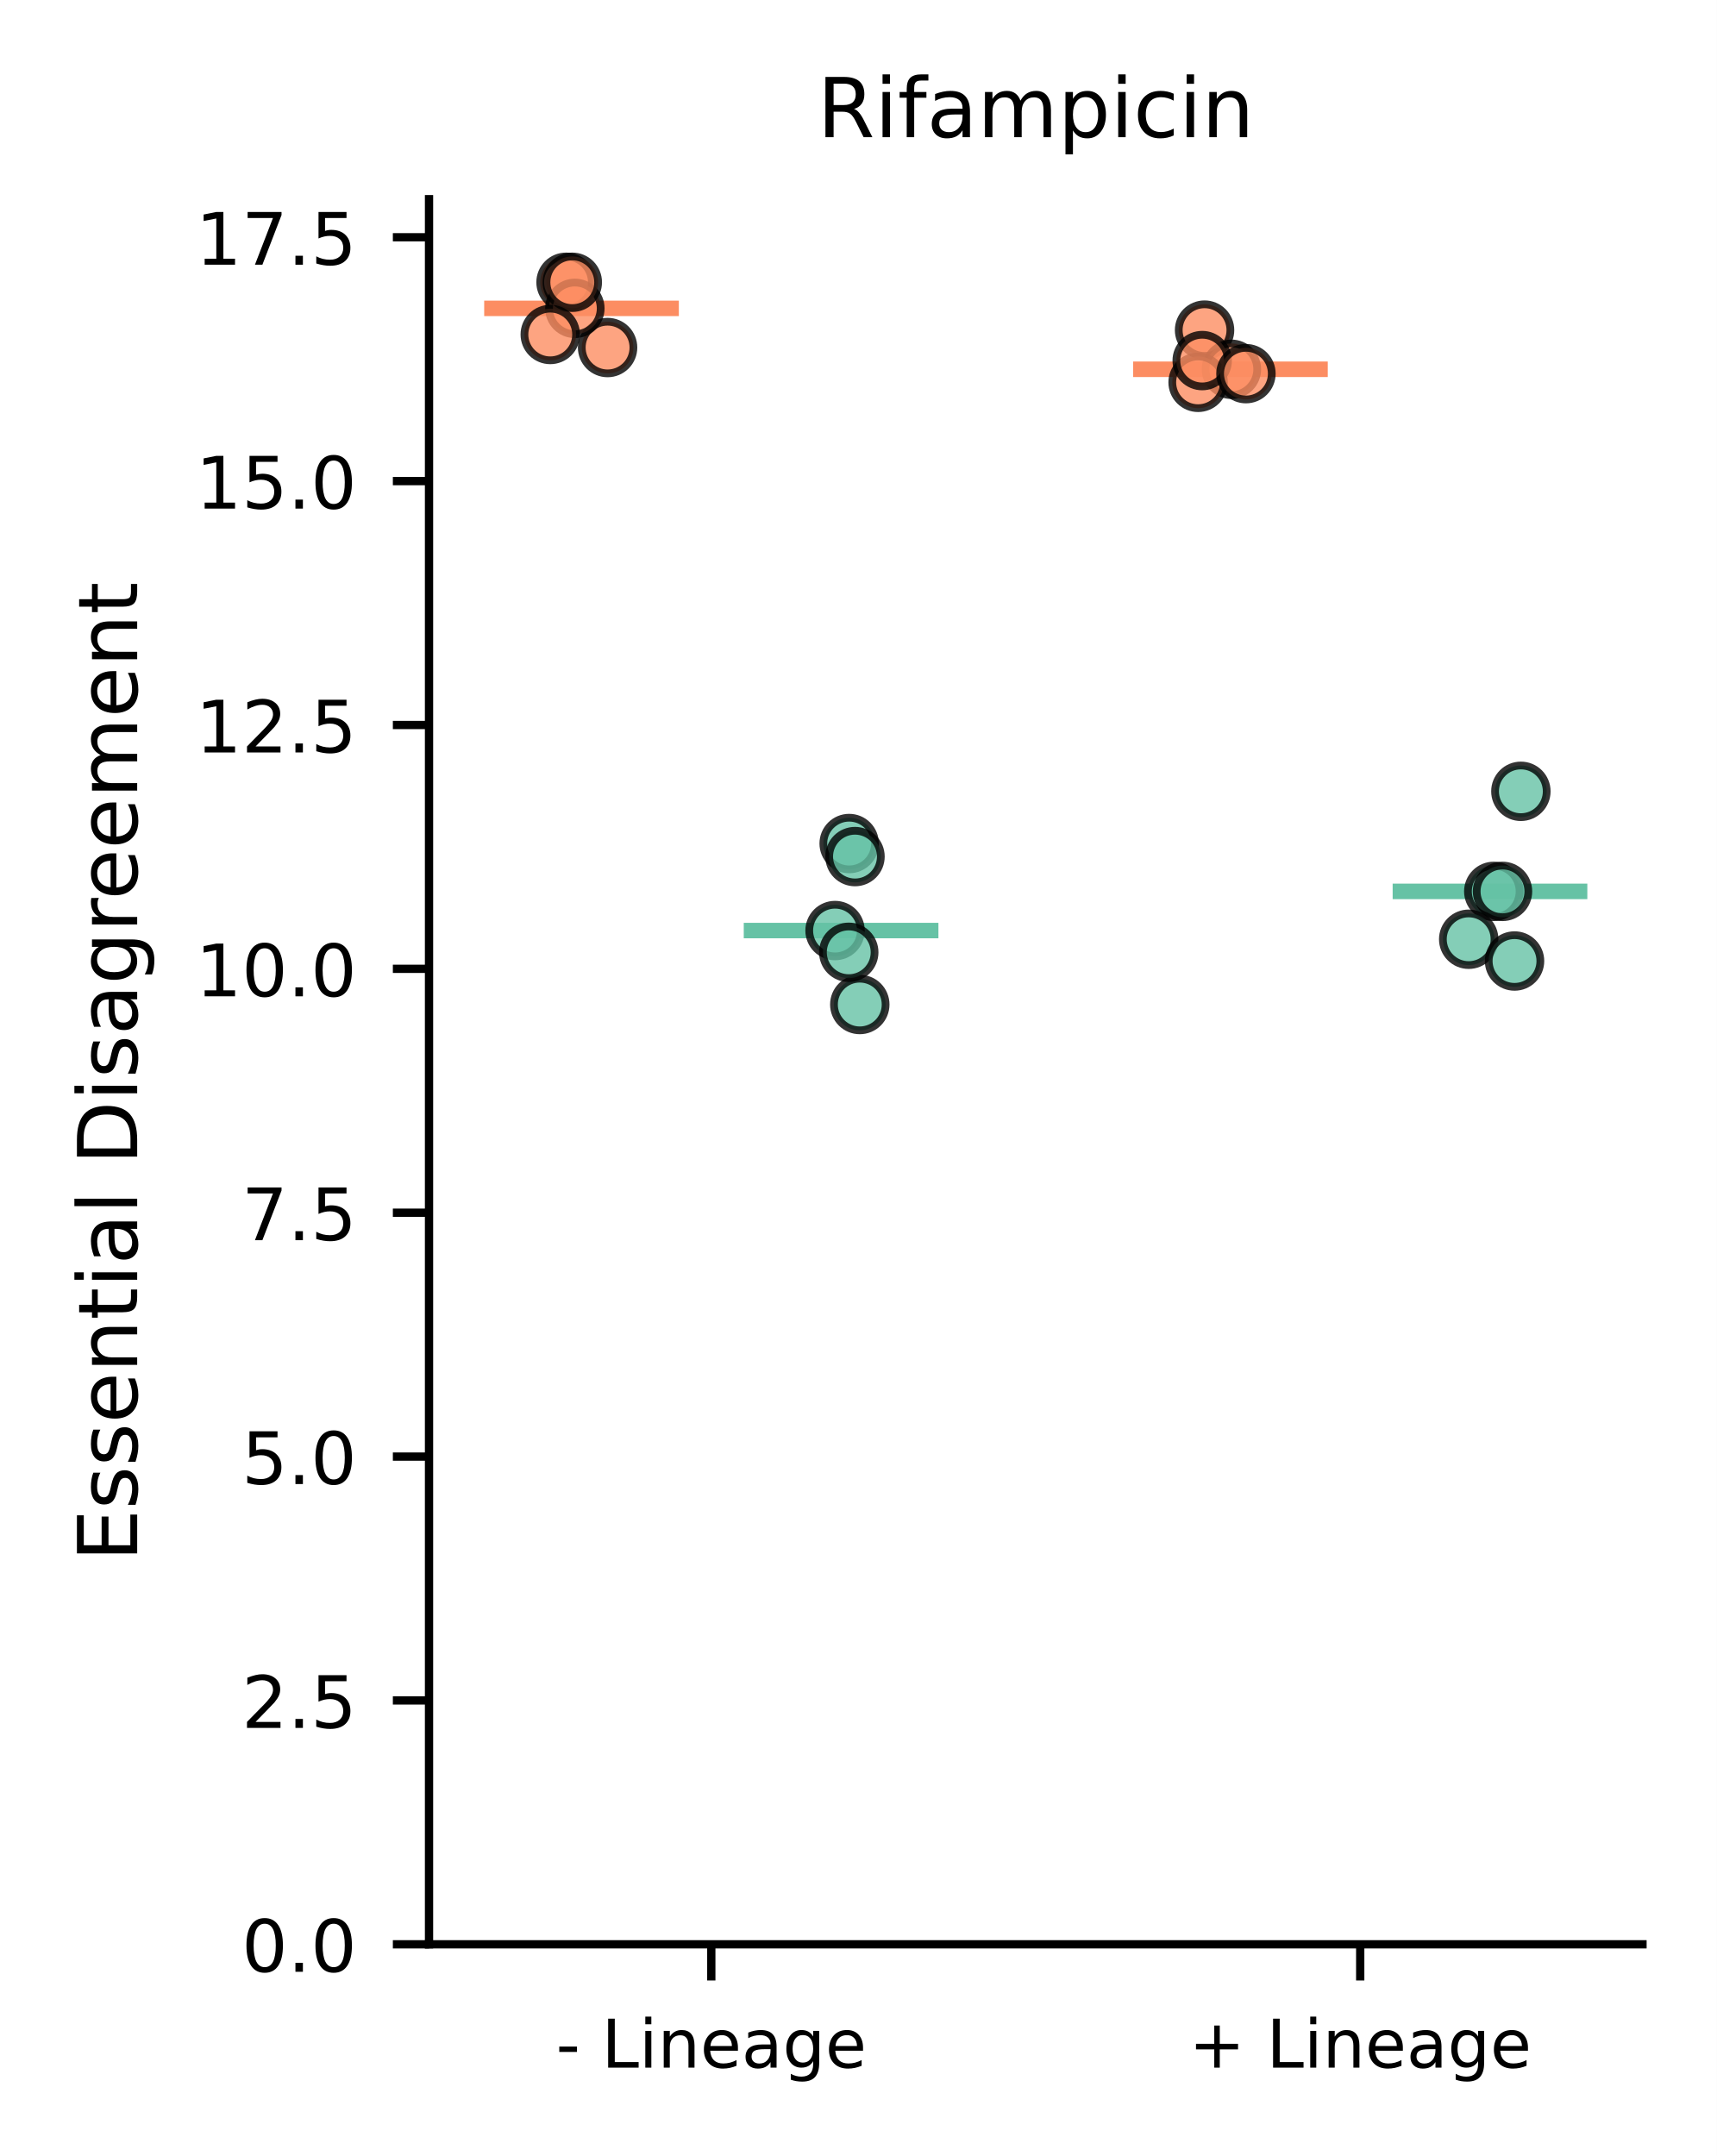
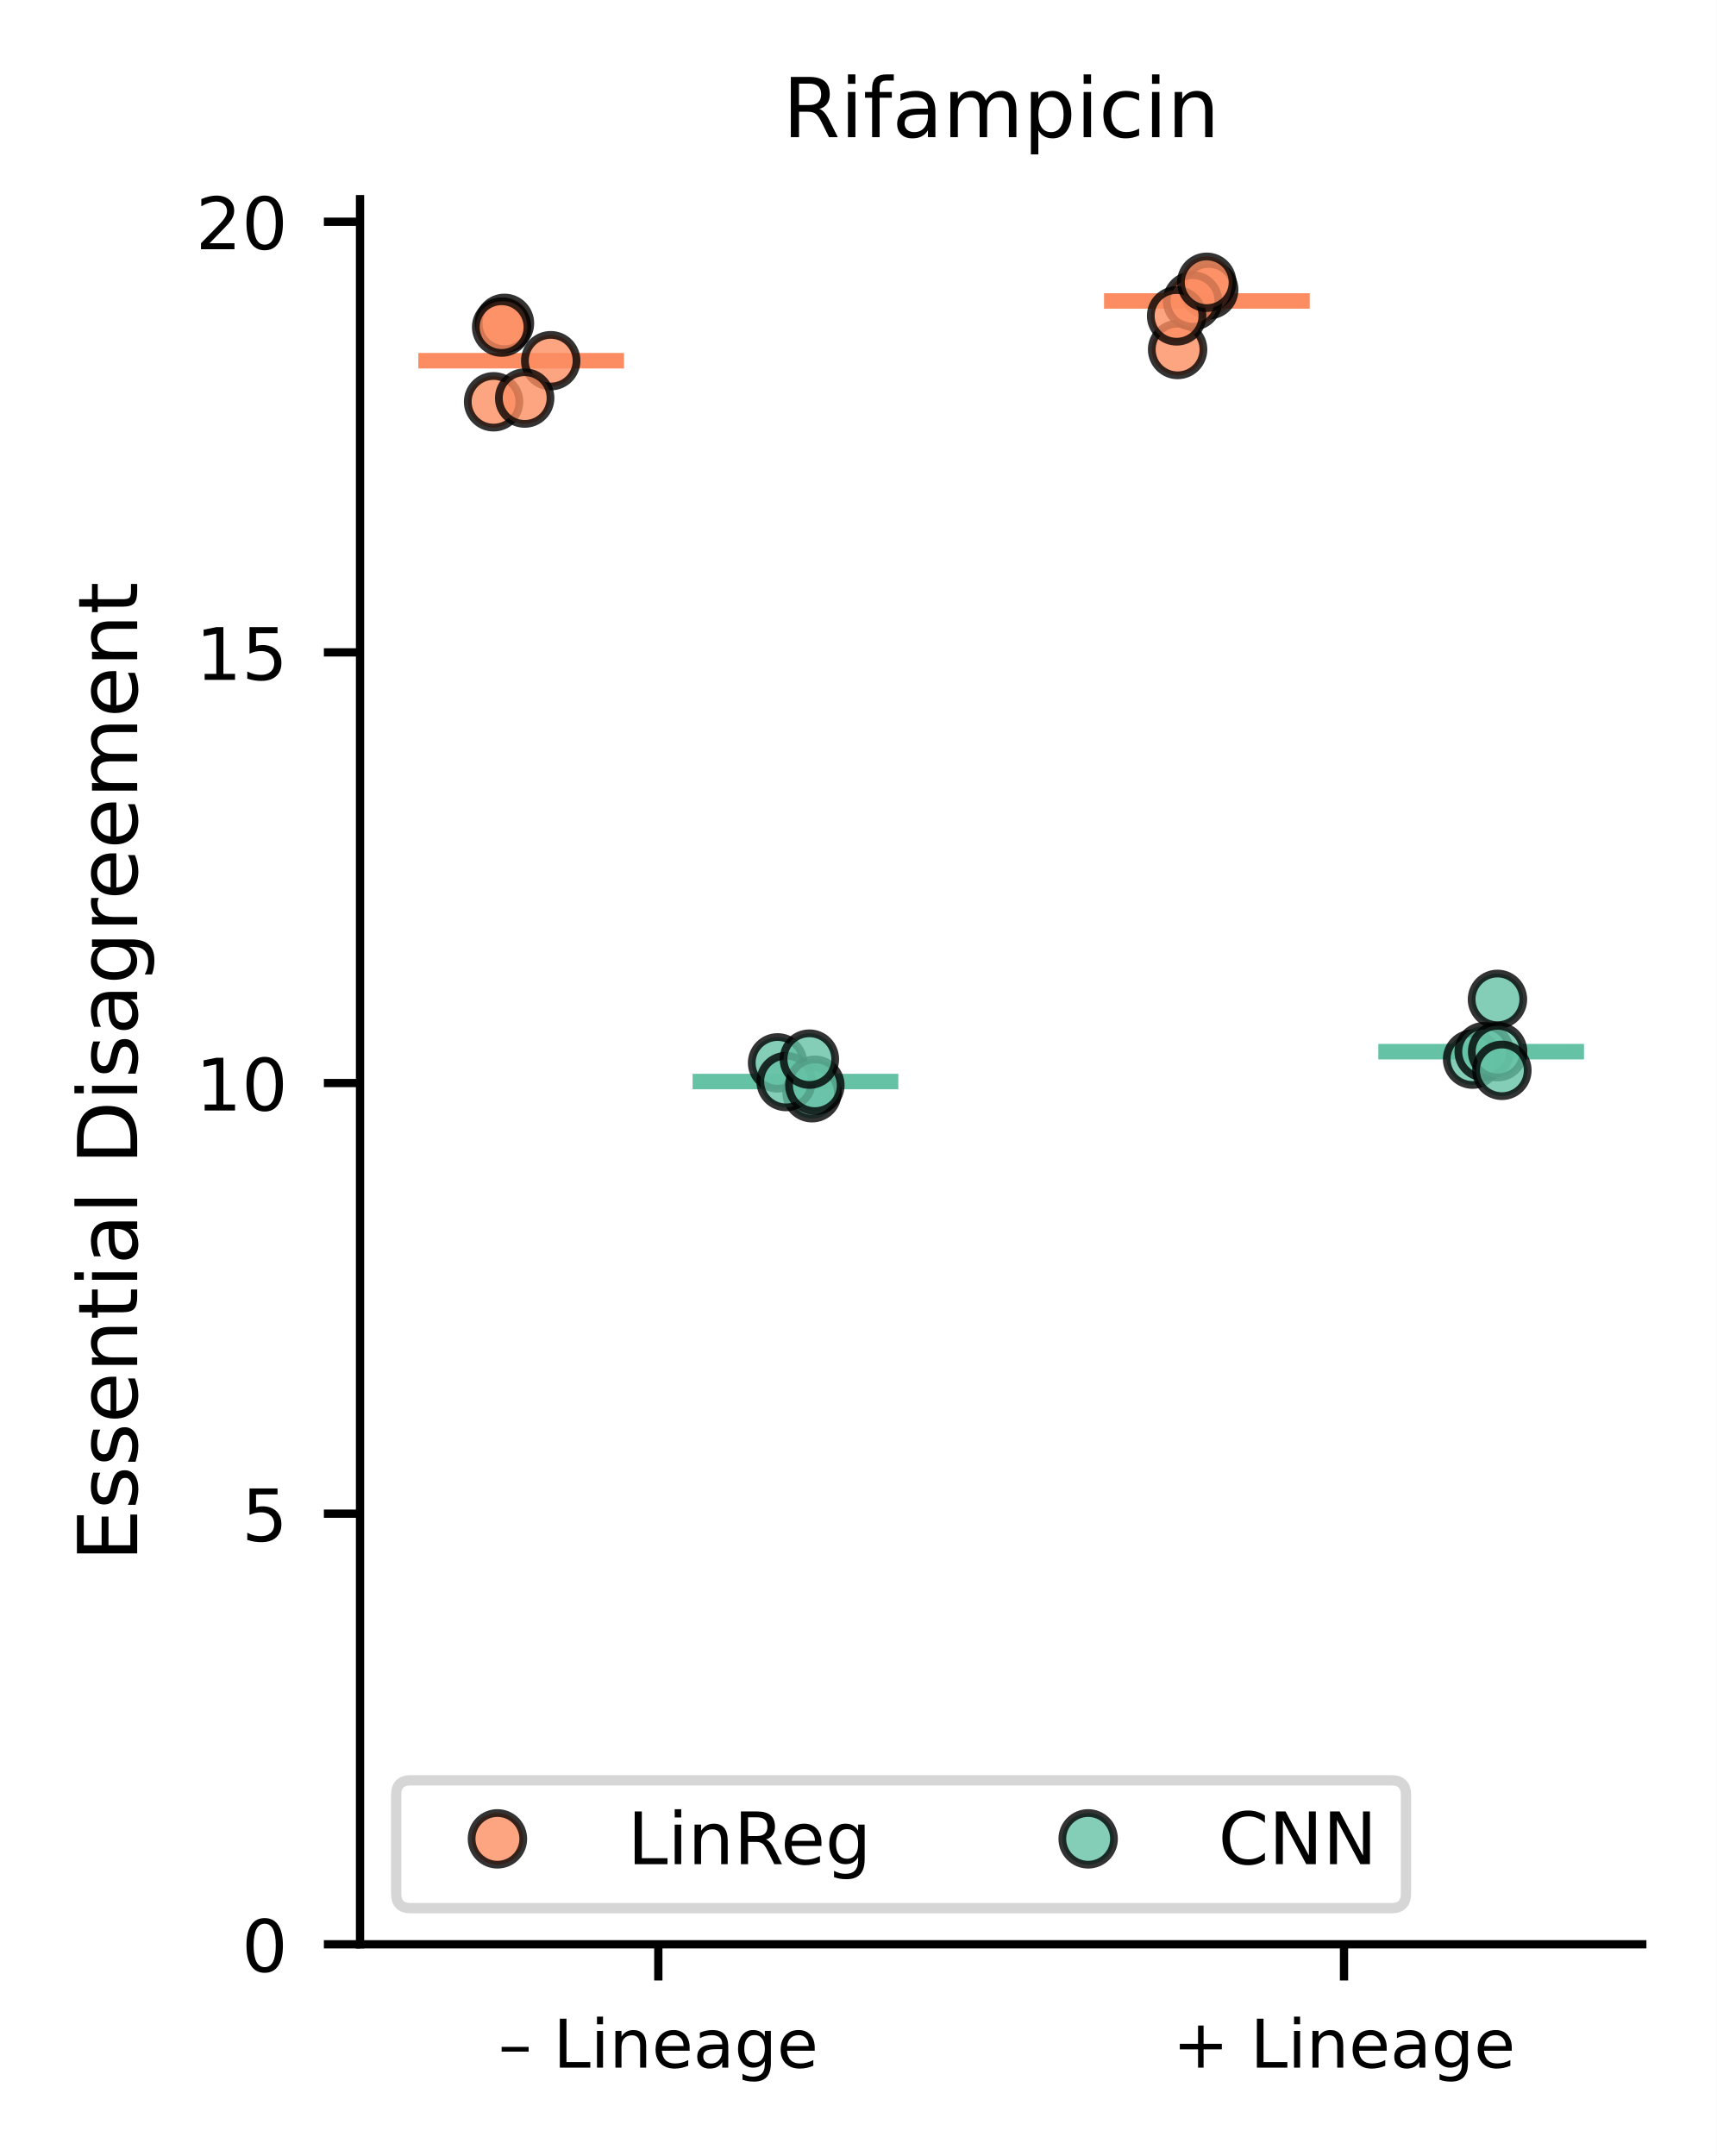
- <svg xmlns="http://www.w3.org/2000/svg" xmlns:xlink="http://www.w3.org/1999/xlink" width="166.188pt" height="208.69pt" viewBox="0 0 166.188 208.69" version="1.1">
+ <svg xmlns="http://www.w3.org/2000/svg" xmlns:xlink="http://www.w3.org/1999/xlink" width="166.17pt" height="208.69pt" viewBox="0 0 166.17 208.69" version="1.1">
  <defs>
    <style type="text/css">*{stroke-linejoin: round; stroke-linecap: butt}</style>
  </defs>
  <g id="figure_1">
    <g id="patch_1">
-       <path d="M 0 208.69  L 166.188 208.69  L 166.188 0  L 0 0  z " style="fill: #ffffff" />
+       <path d="M 0 208.69  L 166.17 208.69  L 166.17 0  L 0 0  z " style="fill: #ffffff" />
    </g>
    <g id="axes_1">
      <g id="patch_2">
-         <path d="M 41.528 188.199  L 158.988 188.199  L 158.988 19.279  L 41.528 19.279  z " style="fill: #ffffff" />
+         <path d="M 34.85 188.199  L 158.97 188.199  L 158.97 19.279  L 34.85 19.279  z " style="fill: #ffffff" />
      </g>
      <g id="LineCollection_1">
-         <path d="M 46.868 29.849  L 65.711 29.849  " clip-path="url(#pc958690053)" style="fill: none; stroke: #fc8d62; stroke-width: 1.5" />
+         <path d="M 40.492 34.914  L 60.404 34.914  " clip-path="url(#p5d66bdc834)" style="fill: none; stroke: #fc8d62; stroke-width: 1.5" />
      </g>
      <g id="LineCollection_2">
-         <path d="M 71.993 90.073  L 90.837 90.073  " clip-path="url(#pc958690053)" style="fill: none; stroke: #66c2a5; stroke-width: 1.5" />
+         <path d="M 67.042 104.688  L 86.954 104.688  " clip-path="url(#p5d66bdc834)" style="fill: none; stroke: #66c2a5; stroke-width: 1.5" />
      </g>
      <g id="LineCollection_3">
-         <path d="M 109.68 35.745  L 128.524 35.745  " clip-path="url(#pc958690053)" style="fill: none; stroke: #fc8d62; stroke-width: 1.5" />
+         <path d="M 106.866 29.13  L 126.778 29.13  " clip-path="url(#p5d66bdc834)" style="fill: none; stroke: #fc8d62; stroke-width: 1.5" />
      </g>
      <g id="LineCollection_4">
-         <path d="M 134.805 86.282  L 153.649 86.282  " clip-path="url(#pc958690053)" style="fill: none; stroke: #66c2a5; stroke-width: 1.5" />
+         <path d="M 133.416 101.796  L 153.328 101.796  " clip-path="url(#p5d66bdc834)" style="fill: none; stroke: #66c2a5; stroke-width: 1.5" />
      </g>
      <g id="PathCollection_1">
        <defs>
-           <path id="C0_0_63cd309350" d="M 0 2.5  C 0.663 2.5 1.299 2.237 1.768 1.768  C 2.237 1.299 2.5 0.663 2.5 -0  C 2.5 -0.663 2.237 -1.299 1.768 -1.768  C 1.299 -2.237 0.663 -2.5 0 -2.5  C -0.663 -2.5 -1.299 -2.237 -1.768 -1.768  C -2.237 -1.299 -2.5 -0.663 -2.5 0  C -2.5 0.663 -2.237 1.299 -1.768 1.768  C -1.299 2.237 -0.663 2.5 0 2.5  z " />
+           <path id="C0_0_4eaeecc8ea" d="M 0 2.5  C 0.663 2.5 1.299 2.237 1.768 1.768  C 2.237 1.299 2.5 0.663 2.5 -0  C 2.5 -0.663 2.237 -1.299 1.768 -1.768  C 1.299 -2.237 0.663 -2.5 0 -2.5  C -0.663 -2.5 -1.299 -2.237 -1.768 -1.768  C -2.237 -1.299 -2.5 -0.663 -2.5 0  C -2.5 0.663 -2.237 1.299 -1.768 1.768  C -1.299 2.237 -0.663 2.5 0 2.5  z " />
        </defs>
-         <g clip-path="url(#pc958690053)">
-           <use xlink:href="#C0_0_63cd309350" x="54.791" y="27.323" style="fill: #fc8d62; fill-opacity: 0.8; stroke: #000000; stroke-opacity: 0.8; stroke-width: 0.75" />
-         </g>
-         <g clip-path="url(#pc958690053)">
-           <use xlink:href="#C0_0_63cd309350" x="58.813" y="33.64" style="fill: #fc8d62; fill-opacity: 0.8; stroke: #000000; stroke-opacity: 0.8; stroke-width: 0.75" />
-         </g>
-         <g clip-path="url(#pc958690053)">
-           <use xlink:href="#C0_0_63cd309350" x="55.645" y="29.849" style="fill: #fc8d62; fill-opacity: 0.8; stroke: #000000; stroke-opacity: 0.8; stroke-width: 0.75" />
-         </g>
-         <g clip-path="url(#pc958690053)">
-           <use xlink:href="#C0_0_63cd309350" x="55.398" y="27.323" style="fill: #fc8d62; fill-opacity: 0.8; stroke: #000000; stroke-opacity: 0.8; stroke-width: 0.75" />
-         </g>
-         <g clip-path="url(#pc958690053)">
-           <use xlink:href="#C0_0_63cd309350" x="53.264" y="32.376" style="fill: #fc8d62; fill-opacity: 0.8; stroke: #000000; stroke-opacity: 0.8; stroke-width: 0.75" />
+         <g clip-path="url(#p5d66bdc834)">
+           <use xlink:href="#C0_0_4eaeecc8ea" x="53.308" y="34.914" style="fill: #fc8d62; fill-opacity: 0.8; stroke: #000000; stroke-opacity: 0.8; stroke-width: 0.75" />
+         </g>
+         <g clip-path="url(#p5d66bdc834)">
+           <use xlink:href="#C0_0_4eaeecc8ea" x="47.779" y="38.891" style="fill: #fc8d62; fill-opacity: 0.8; stroke: #000000; stroke-opacity: 0.8; stroke-width: 0.75" />
+         </g>
+         <g clip-path="url(#p5d66bdc834)">
+           <use xlink:href="#C0_0_4eaeecc8ea" x="50.789" y="38.53" style="fill: #fc8d62; fill-opacity: 0.8; stroke: #000000; stroke-opacity: 0.8; stroke-width: 0.75" />
+         </g>
+         <g clip-path="url(#p5d66bdc834)">
+           <use xlink:href="#C0_0_4eaeecc8ea" x="48.832" y="31.299" style="fill: #fc8d62; fill-opacity: 0.8; stroke: #000000; stroke-opacity: 0.8; stroke-width: 0.75" />
+         </g>
+         <g clip-path="url(#p5d66bdc834)">
+           <use xlink:href="#C0_0_4eaeecc8ea" x="48.556" y="31.661" style="fill: #fc8d62; fill-opacity: 0.8; stroke: #000000; stroke-opacity: 0.8; stroke-width: 0.75" />
        </g>
      </g>
      <g id="PathCollection_2">
        <defs>
-           <path id="C1_0_79410e6c74" d="M 0 2.5  C 0.663 2.5 1.299 2.237 1.768 1.768  C 2.237 1.299 2.5 0.663 2.5 -0  C 2.5 -0.663 2.237 -1.299 1.768 -1.768  C 1.299 -2.237 0.663 -2.5 0 -2.5  C -0.663 -2.5 -1.299 -2.237 -1.768 -1.768  C -2.237 -1.299 -2.5 -0.663 -2.5 0  C -2.5 0.663 -2.237 1.299 -1.768 1.768  C -1.299 2.237 -0.663 2.5 0 2.5  z " />
+           <path id="C1_0_bf9584e81e" d="M 0 2.5  C 0.663 2.5 1.299 2.237 1.768 1.768  C 2.237 1.299 2.5 0.663 2.5 -0  C 2.5 -0.663 2.237 -1.299 1.768 -1.768  C 1.299 -2.237 0.663 -2.5 0 -2.5  C -0.663 -2.5 -1.299 -2.237 -1.768 -1.768  C -2.237 -1.299 -2.5 -0.663 -2.5 0  C -2.5 0.663 -2.237 1.299 -1.768 1.768  C -1.299 2.237 -0.663 2.5 0 2.5  z " />
        </defs>
-         <g clip-path="url(#pc958690053)">
-           <use xlink:href="#C1_0_79410e6c74" x="83.225" y="97.232" style="fill: #66c2a5; fill-opacity: 0.8; stroke: #000000; stroke-opacity: 0.8; stroke-width: 0.75" />
-         </g>
-         <g clip-path="url(#pc958690053)">
-           <use xlink:href="#C1_0_79410e6c74" x="80.831" y="90.073" style="fill: #66c2a5; fill-opacity: 0.8; stroke: #000000; stroke-opacity: 0.8; stroke-width: 0.75" />
-         </g>
-         <g clip-path="url(#pc958690053)">
-           <use xlink:href="#C1_0_79410e6c74" x="82.197" y="81.65" style="fill: #66c2a5; fill-opacity: 0.8; stroke: #000000; stroke-opacity: 0.8; stroke-width: 0.75" />
-         </g>
-         <g clip-path="url(#pc958690053)">
-           <use xlink:href="#C1_0_79410e6c74" x="82.157" y="92.178" style="fill: #66c2a5; fill-opacity: 0.8; stroke: #000000; stroke-opacity: 0.8; stroke-width: 0.75" />
-         </g>
-         <g clip-path="url(#pc958690053)">
-           <use xlink:href="#C1_0_79410e6c74" x="82.762" y="82.913" style="fill: #66c2a5; fill-opacity: 0.8; stroke: #000000; stroke-opacity: 0.8; stroke-width: 0.75" />
+         <g clip-path="url(#p5d66bdc834)">
+           <use xlink:href="#C1_0_bf9584e81e" x="75.267" y="102.88" style="fill: #66c2a5; fill-opacity: 0.8; stroke: #000000; stroke-opacity: 0.8; stroke-width: 0.75" />
+         </g>
+         <g clip-path="url(#p5d66bdc834)">
+           <use xlink:href="#C1_0_bf9584e81e" x="78.602" y="105.772" style="fill: #66c2a5; fill-opacity: 0.8; stroke: #000000; stroke-opacity: 0.8; stroke-width: 0.75" />
+         </g>
+         <g clip-path="url(#p5d66bdc834)">
+           <use xlink:href="#C1_0_bf9584e81e" x="76.093" y="104.688" style="fill: #66c2a5; fill-opacity: 0.8; stroke: #000000; stroke-opacity: 0.8; stroke-width: 0.75" />
+         </g>
+         <g clip-path="url(#p5d66bdc834)">
+           <use xlink:href="#C1_0_bf9584e81e" x="78.879" y="105.049" style="fill: #66c2a5; fill-opacity: 0.8; stroke: #000000; stroke-opacity: 0.8; stroke-width: 0.75" />
+         </g>
+         <g clip-path="url(#p5d66bdc834)">
+           <use xlink:href="#C1_0_bf9584e81e" x="78.346" y="102.519" style="fill: #66c2a5; fill-opacity: 0.8; stroke: #000000; stroke-opacity: 0.8; stroke-width: 0.75" />
        </g>
      </g>
      <g id="PathCollection_3">
        <defs>
-           <path id="C2_0_96333623e9" d="M 0 2.5  C 0.663 2.5 1.299 2.237 1.768 1.768  C 2.237 1.299 2.5 0.663 2.5 -0  C 2.5 -0.663 2.237 -1.299 1.768 -1.768  C 1.299 -2.237 0.663 -2.5 0 -2.5  C -0.663 -2.5 -1.299 -2.237 -1.768 -1.768  C -2.237 -1.299 -2.5 -0.663 -2.5 0  C -2.5 0.663 -2.237 1.299 -1.768 1.768  C -1.299 2.237 -0.663 2.5 0 2.5  z " />
+           <path id="C2_0_08e3267c42" d="M 0 2.5  C 0.663 2.5 1.299 2.237 1.768 1.768  C 2.237 1.299 2.5 0.663 2.5 -0  C 2.5 -0.663 2.237 -1.299 1.768 -1.768  C 1.299 -2.237 0.663 -2.5 0 -2.5  C -0.663 -2.5 -1.299 -2.237 -1.768 -1.768  C -2.237 -1.299 -2.5 -0.663 -2.5 0  C -2.5 0.663 -2.237 1.299 -1.768 1.768  C -1.299 2.237 -0.663 2.5 0 2.5  z " />
        </defs>
-         <g clip-path="url(#pc958690053)">
-           <use xlink:href="#C2_0_96333623e9" x="116.598" y="31.955" style="fill: #fc8d62; fill-opacity: 0.8; stroke: #000000; stroke-opacity: 0.8; stroke-width: 0.75" />
-         </g>
-         <g clip-path="url(#pc958690053)">
-           <use xlink:href="#C2_0_96333623e9" x="119.196" y="35.745" style="fill: #fc8d62; fill-opacity: 0.8; stroke: #000000; stroke-opacity: 0.8; stroke-width: 0.75" />
-         </g>
-         <g clip-path="url(#pc958690053)">
-           <use xlink:href="#C2_0_96333623e9" x="115.973" y="37.009" style="fill: #fc8d62; fill-opacity: 0.8; stroke: #000000; stroke-opacity: 0.8; stroke-width: 0.75" />
-         </g>
-         <g clip-path="url(#pc958690053)">
-           <use xlink:href="#C2_0_96333623e9" x="116.369" y="34.903" style="fill: #fc8d62; fill-opacity: 0.8; stroke: #000000; stroke-opacity: 0.8; stroke-width: 0.75" />
-         </g>
-         <g clip-path="url(#pc958690053)">
-           <use xlink:href="#C2_0_96333623e9" x="120.604" y="36.167" style="fill: #fc8d62; fill-opacity: 0.8; stroke: #000000; stroke-opacity: 0.8; stroke-width: 0.75" />
+         <g clip-path="url(#p5d66bdc834)">
+           <use xlink:href="#C2_0_08e3267c42" x="113.989" y="33.83" style="fill: #fc8d62; fill-opacity: 0.8; stroke: #000000; stroke-opacity: 0.8; stroke-width: 0.75" />
+         </g>
+         <g clip-path="url(#p5d66bdc834)">
+           <use xlink:href="#C2_0_08e3267c42" x="116.998" y="28.046" style="fill: #fc8d62; fill-opacity: 0.8; stroke: #000000; stroke-opacity: 0.8; stroke-width: 0.75" />
+         </g>
+         <g clip-path="url(#p5d66bdc834)">
+           <use xlink:href="#C2_0_08e3267c42" x="115.435" y="29.13" style="fill: #fc8d62; fill-opacity: 0.8; stroke: #000000; stroke-opacity: 0.8; stroke-width: 0.75" />
+         </g>
+         <g clip-path="url(#p5d66bdc834)">
+           <use xlink:href="#C2_0_08e3267c42" x="113.892" y="30.576" style="fill: #fc8d62; fill-opacity: 0.8; stroke: #000000; stroke-opacity: 0.8; stroke-width: 0.75" />
+         </g>
+         <g clip-path="url(#p5d66bdc834)">
+           <use xlink:href="#C2_0_08e3267c42" x="116.809" y="27.323" style="fill: #fc8d62; fill-opacity: 0.8; stroke: #000000; stroke-opacity: 0.8; stroke-width: 0.75" />
        </g>
      </g>
      <g id="PathCollection_4">
        <defs>
-           <path id="C3_0_4be9966fed" d="M 0 2.5  C 0.663 2.5 1.299 2.237 1.768 1.768  C 2.237 1.299 2.5 0.663 2.5 -0  C 2.5 -0.663 2.237 -1.299 1.768 -1.768  C 1.299 -2.237 0.663 -2.5 0 -2.5  C -0.663 -2.5 -1.299 -2.237 -1.768 -1.768  C -2.237 -1.299 -2.5 -0.663 -2.5 0  C -2.5 0.663 -2.237 1.299 -1.768 1.768  C -1.299 2.237 -0.663 2.5 0 2.5  z " />
+           <path id="C3_0_edb6a3c0a2" d="M 0 2.5  C 0.663 2.5 1.299 2.237 1.768 1.768  C 2.237 1.299 2.5 0.663 2.5 -0  C 2.5 -0.663 2.237 -1.299 1.768 -1.768  C 1.299 -2.237 0.663 -2.5 0 -2.5  C -0.663 -2.5 -1.299 -2.237 -1.768 -1.768  C -2.237 -1.299 -2.5 -0.663 -2.5 0  C -2.5 0.663 -2.237 1.299 -1.768 1.768  C -1.299 2.237 -0.663 2.5 0 2.5  z " />
        </defs>
-         <g clip-path="url(#pc958690053)">
-           <use xlink:href="#C3_0_4be9966fed" x="144.593" y="86.282" style="fill: #66c2a5; fill-opacity: 0.8; stroke: #000000; stroke-opacity: 0.8; stroke-width: 0.75" />
-         </g>
-         <g clip-path="url(#pc958690053)">
-           <use xlink:href="#C3_0_4be9966fed" x="142.166" y="90.915" style="fill: #66c2a5; fill-opacity: 0.8; stroke: #000000; stroke-opacity: 0.8; stroke-width: 0.75" />
-         </g>
-         <g clip-path="url(#pc958690053)">
-           <use xlink:href="#C3_0_4be9966fed" x="147.217" y="76.596" style="fill: #66c2a5; fill-opacity: 0.8; stroke: #000000; stroke-opacity: 0.8; stroke-width: 0.75" />
-         </g>
-         <g clip-path="url(#pc958690053)">
-           <use xlink:href="#C3_0_4be9966fed" x="146.603" y="93.021" style="fill: #66c2a5; fill-opacity: 0.8; stroke: #000000; stroke-opacity: 0.8; stroke-width: 0.75" />
-         </g>
-         <g clip-path="url(#pc958690053)">
-           <use xlink:href="#C3_0_4be9966fed" x="145.439" y="86.282" style="fill: #66c2a5; fill-opacity: 0.8; stroke: #000000; stroke-opacity: 0.8; stroke-width: 0.75" />
+         <g clip-path="url(#p5d66bdc834)">
+           <use xlink:href="#C3_0_edb6a3c0a2" x="144.95" y="96.734" style="fill: #66c2a5; fill-opacity: 0.8; stroke: #000000; stroke-opacity: 0.8; stroke-width: 0.75" />
+         </g>
+         <g clip-path="url(#p5d66bdc834)">
+           <use xlink:href="#C3_0_edb6a3c0a2" x="142.543" y="102.519" style="fill: #66c2a5; fill-opacity: 0.8; stroke: #000000; stroke-opacity: 0.8; stroke-width: 0.75" />
+         </g>
+         <g clip-path="url(#p5d66bdc834)">
+           <use xlink:href="#C3_0_edb6a3c0a2" x="143.665" y="101.796" style="fill: #66c2a5; fill-opacity: 0.8; stroke: #000000; stroke-opacity: 0.8; stroke-width: 0.75" />
+         </g>
+         <g clip-path="url(#p5d66bdc834)">
+           <use xlink:href="#C3_0_edb6a3c0a2" x="144.966" y="101.796" style="fill: #66c2a5; fill-opacity: 0.8; stroke: #000000; stroke-opacity: 0.8; stroke-width: 0.75" />
+         </g>
+         <g clip-path="url(#p5d66bdc834)">
+           <use xlink:href="#C3_0_edb6a3c0a2" x="145.379" y="103.603" style="fill: #66c2a5; fill-opacity: 0.8; stroke: #000000; stroke-opacity: 0.8; stroke-width: 0.75" />
        </g>
      </g>
      <g id="line2d_1" />
      <g id="line2d_2" />
      <g id="matplotlib.axis_1">
        <g id="xtick_1">
          <g id="line2d_3">
            <defs>
-               <path id="mcab0b684a7" d="M 0 0  L 0 3.5  " style="stroke: #000000; stroke-width: 0.8" />
+               <path id="md20463b00b" d="M 0 0  L 0 3.5  " style="stroke: #000000; stroke-width: 0.8" />
            </defs>
            <g>
-               <use xlink:href="#mcab0b684a7" x="68.852" y="188.199" style="stroke: #000000; stroke-width: 0.8" />
+               <use xlink:href="#md20463b00b" x="63.723" y="188.199" style="stroke: #000000; stroke-width: 0.8" />
            </g>
          </g>
          <g id="text_1">
-             <g transform="translate(53.81874 200.1377) scale(0.065 -0.065)">
-               <defs>
-                 <path id="DejaVuSans-2d" d="M 313 2009  L 1997 2009  L 1997 1497  L 313 1497  L 313 2009  z " transform="scale(0.015625)" />
+             <g transform="translate(48.23709 200.1377) scale(0.065 -0.065)">
+               <defs>
+                 <path id="DejaVuSans-2013" d="M 313 1978  L 2888 1978  L 2888 1528  L 313 1528  L 313 1978  z " transform="scale(0.015625)" />
                <path id="DejaVuSans-20" transform="scale(0.015625)" />
                <path id="DejaVuSans-4c" d="M 628 4666  L 1259 4666  L 1259 531  L 3531 531  L 3531 0  L 628 0  L 628 4666  z " transform="scale(0.015625)" />
                <path id="DejaVuSans-69" d="M 603 3500  L 1178 3500  L 1178 0  L 603 0  L 603 3500  z M 603 4863  L 1178 4863  L 1178 4134  L 603 4134  L 603 4863  z " transform="scale(0.015625)" />
                <path id="DejaVuSans-6e" d="M 3513 2113  L 3513 0  L 2938 0  L 2938 2094  Q 2938 2591 2744 2837  Q 2550 3084 2163 3084  Q 1697 3084 1428 2787  Q 1159 2491 1159 1978  L 1159 0  L 581 0  L 581 3500  L 1159 3500  L 1159 2956  Q 1366 3272 1645 3428  Q 1925 3584 2291 3584  Q 2894 3584 3203 3211  Q 3513 2838 3513 2113  z " transform="scale(0.015625)" />
                <path id="DejaVuSans-65" d="M 3597 1894  L 3597 1613  L 953 1613  Q 991 1019 1311 708  Q 1631 397 2203 397  Q 2534 397 2845 478  Q 3156 559 3463 722  L 3463 178  Q 3153 47 2828 -22  Q 2503 -91 2169 -91  Q 1331 -91 842 396  Q 353 884 353 1716  Q 353 2575 817 3079  Q 1281 3584 2069 3584  Q 2775 3584 3186 3129  Q 3597 2675 3597 1894  z M 3022 2063  Q 3016 2534 2758 2815  Q 2500 3097 2075 3097  Q 1594 3097 1305 2825  Q 1016 2553 972 2059  L 3022 2063  z " transform="scale(0.015625)" />
                <path id="DejaVuSans-61" d="M 2194 1759  Q 1497 1759 1228 1600  Q 959 1441 959 1056  Q 959 750 1161 570  Q 1363 391 1709 391  Q 2188 391 2477 730  Q 2766 1069 2766 1631  L 2766 1759  L 2194 1759  z M 3341 1997  L 3341 0  L 2766 0  L 2766 531  Q 2569 213 2275 61  Q 1981 -91 1556 -91  Q 1019 -91 701 211  Q 384 513 384 1019  Q 384 1609 779 1909  Q 1175 2209 1959 2209  L 2766 2209  L 2766 2266  Q 2766 2663 2505 2880  Q 2244 3097 1772 3097  Q 1472 3097 1187 3025  Q 903 2953 641 2809  L 641 3341  Q 956 3463 1253 3523  Q 1550 3584 1831 3584  Q 2591 3584 2966 3190  Q 3341 2797 3341 1997  z " transform="scale(0.015625)" />
                <path id="DejaVuSans-67" d="M 2906 1791  Q 2906 2416 2648 2759  Q 2391 3103 1925 3103  Q 1463 3103 1205 2759  Q 947 2416 947 1791  Q 947 1169 1205 825  Q 1463 481 1925 481  Q 2391 481 2648 825  Q 2906 1169 2906 1791  z M 3481 434  Q 3481 -459 3084 -895  Q 2688 -1331 1869 -1331  Q 1566 -1331 1297 -1286  Q 1028 -1241 775 -1147  L 775 -588  Q 1028 -725 1275 -790  Q 1522 -856 1778 -856  Q 2344 -856 2625 -561  Q 2906 -266 2906 331  L 2906 616  Q 2728 306 2450 153  Q 2172 0 1784 0  Q 1141 0 747 490  Q 353 981 353 1791  Q 353 2603 747 3093  Q 1141 3584 1784 3584  Q 2172 3584 2450 3431  Q 2728 3278 2906 2969  L 2906 3500  L 3481 3500  L 3481 434  z " transform="scale(0.015625)" />
              </defs>
-               <use xlink:href="#DejaVuSans-2d" />
-               <use xlink:href="#DejaVuSans-20" x="36.084" />
-               <use xlink:href="#DejaVuSans-4c" x="67.871" />
-               <use xlink:href="#DejaVuSans-69" x="123.584" />
-               <use xlink:href="#DejaVuSans-6e" x="151.367" />
-               <use xlink:href="#DejaVuSans-65" x="214.746" />
-               <use xlink:href="#DejaVuSans-61" x="276.27" />
-               <use xlink:href="#DejaVuSans-67" x="337.549" />
-               <use xlink:href="#DejaVuSans-65" x="401.025" />
+               <use xlink:href="#DejaVuSans-2013" />
+               <use xlink:href="#DejaVuSans-20" x="50" />
+               <use xlink:href="#DejaVuSans-4c" x="81.787" />
+               <use xlink:href="#DejaVuSans-69" x="137.5" />
+               <use xlink:href="#DejaVuSans-6e" x="165.283" />
+               <use xlink:href="#DejaVuSans-65" x="228.662" />
+               <use xlink:href="#DejaVuSans-61" x="290.186" />
+               <use xlink:href="#DejaVuSans-67" x="351.465" />
+               <use xlink:href="#DejaVuSans-65" x="414.941" />
            </g>
          </g>
        </g>
        <g id="xtick_2">
          <g id="line2d_4">
            <g>
-               <use xlink:href="#mcab0b684a7" x="131.665" y="188.199" style="stroke: #000000; stroke-width: 0.8" />
+               <use xlink:href="#md20463b00b" x="130.097" y="188.199" style="stroke: #000000; stroke-width: 0.8" />
            </g>
          </g>
          <g id="text_2">
-             <g transform="translate(115.0807 200.1377) scale(0.065 -0.065)">
+             <g transform="translate(113.513 200.1377) scale(0.065 -0.065)">
              <defs>
                <path id="DejaVuSans-2b" d="M 2944 4013  L 2944 2272  L 4684 2272  L 4684 1741  L 2944 1741  L 2944 0  L 2419 0  L 2419 1741  L 678 1741  L 678 2272  L 2419 2272  L 2419 4013  L 2944 4013  z " transform="scale(0.015625)" />
              </defs>
              <use xlink:href="#DejaVuSans-2b" />
              <use xlink:href="#DejaVuSans-20" x="83.789" />
              <use xlink:href="#DejaVuSans-4c" x="115.576" />
              <use xlink:href="#DejaVuSans-69" x="171.289" />
              <use xlink:href="#DejaVuSans-6e" x="199.072" />
              <use xlink:href="#DejaVuSans-65" x="262.451" />
              <use xlink:href="#DejaVuSans-61" x="323.975" />
              <use xlink:href="#DejaVuSans-67" x="385.254" />
              <use xlink:href="#DejaVuSans-65" x="448.73" />
            </g>
          </g>
        </g>
      </g>
      <g id="matplotlib.axis_2">
        <g id="ytick_1">
          <g id="line2d_5">
            <defs>
-               <path id="m7f8f207b8f" d="M 0 0  L -3.5 0  " style="stroke: #000000; stroke-width: 0.8" />
+               <path id="m0d82e9ee04" d="M 0 0  L -3.5 0  " style="stroke: #000000; stroke-width: 0.8" />
            </defs>
            <g>
-               <use xlink:href="#m7f8f207b8f" x="41.528" y="188.199" style="stroke: #000000; stroke-width: 0.8" />
+               <use xlink:href="#m0d82e9ee04" x="34.85" y="188.199" style="stroke: #000000; stroke-width: 0.8" />
            </g>
          </g>
          <g id="text_3">
            <g transform="translate(23.39625 190.8582) scale(0.07 -0.07)">
              <defs>
                <path id="DejaVuSans-30" d="M 2034 4250  Q 1547 4250 1301 3770  Q 1056 3291 1056 2328  Q 1056 1369 1301 889  Q 1547 409 2034 409  Q 2525 409 2770 889  Q 3016 1369 3016 2328  Q 3016 3291 2770 3770  Q 2525 4250 2034 4250  z M 2034 4750  Q 2819 4750 3233 4129  Q 3647 3509 3647 2328  Q 3647 1150 3233 529  Q 2819 -91 2034 -91  Q 1250 -91 836 529  Q 422 1150 422 2328  Q 422 3509 836 4129  Q 1250 4750 2034 4750  z " transform="scale(0.015625)" />
-                 <path id="DejaVuSans-2e" d="M 684 794  L 1344 794  L 1344 0  L 684 0  L 684 794  z " transform="scale(0.015625)" />
              </defs>
              <use xlink:href="#DejaVuSans-30" />
-               <use xlink:href="#DejaVuSans-2e" x="63.623" />
-               <use xlink:href="#DejaVuSans-30" x="95.41" />
            </g>
          </g>
        </g>
        <g id="ytick_2">
          <g id="line2d_6">
            <g>
-               <use xlink:href="#m7f8f207b8f" x="41.528" y="164.594" style="stroke: #000000; stroke-width: 0.8" />
+               <use xlink:href="#m0d82e9ee04" x="34.85" y="146.516" style="stroke: #000000; stroke-width: 0.8" />
            </g>
          </g>
          <g id="text_4">
-             <g transform="translate(23.39625 167.2532) scale(0.07 -0.07)">
-               <defs>
-                 <path id="DejaVuSans-32" d="M 1228 531  L 3431 531  L 3431 0  L 469 0  L 469 531  Q 828 903 1448 1529  Q 2069 2156 2228 2338  Q 2531 2678 2651 2914  Q 2772 3150 2772 3378  Q 2772 3750 2511 3984  Q 2250 4219 1831 4219  Q 1534 4219 1204 4116  Q 875 4013 500 3803  L 500 4441  Q 881 4594 1212 4672  Q 1544 4750 1819 4750  Q 2544 4750 2975 4387  Q 3406 4025 3406 3419  Q 3406 3131 3298 2873  Q 3191 2616 2906 2266  Q 2828 2175 2409 1742  Q 1991 1309 1228 531  z " transform="scale(0.015625)" />
+             <g transform="translate(23.39625 149.175) scale(0.07 -0.07)">
+               <defs>
                <path id="DejaVuSans-35" d="M 691 4666  L 3169 4666  L 3169 4134  L 1269 4134  L 1269 2991  Q 1406 3038 1543 3061  Q 1681 3084 1819 3084  Q 2600 3084 3056 2656  Q 3513 2228 3513 1497  Q 3513 744 3044 326  Q 2575 -91 1722 -91  Q 1428 -91 1123 -41  Q 819 9 494 109  L 494 744  Q 775 591 1075 516  Q 1375 441 1709 441  Q 2250 441 2565 725  Q 2881 1009 2881 1497  Q 2881 1984 2565 2268  Q 2250 2553 1709 2553  Q 1456 2553 1204 2497  Q 953 2441 691 2322  L 691 4666  z " transform="scale(0.015625)" />
              </defs>
-               <use xlink:href="#DejaVuSans-32" />
-               <use xlink:href="#DejaVuSans-2e" x="63.623" />
-               <use xlink:href="#DejaVuSans-35" x="95.41" />
+               <use xlink:href="#DejaVuSans-35" />
            </g>
          </g>
        </g>
        <g id="ytick_3">
          <g id="line2d_7">
            <g>
-               <use xlink:href="#m7f8f207b8f" x="41.528" y="140.989" style="stroke: #000000; stroke-width: 0.8" />
+               <use xlink:href="#m0d82e9ee04" x="34.85" y="104.832" style="stroke: #000000; stroke-width: 0.8" />
            </g>
          </g>
          <g id="text_5">
-             <g transform="translate(23.39625 143.6482) scale(0.07 -0.07)">
-               <use xlink:href="#DejaVuSans-35" />
-               <use xlink:href="#DejaVuSans-2e" x="63.623" />
-               <use xlink:href="#DejaVuSans-30" x="95.41" />
+             <g transform="translate(18.9425 107.4918) scale(0.07 -0.07)">
+               <defs>
+                 <path id="DejaVuSans-31" d="M 794 531  L 1825 531  L 1825 4091  L 703 3866  L 703 4441  L 1819 4666  L 2450 4666  L 2450 531  L 3481 531  L 3481 0  L 794 0  L 794 531  z " transform="scale(0.015625)" />
+               </defs>
+               <use xlink:href="#DejaVuSans-31" />
+               <use xlink:href="#DejaVuSans-30" x="63.623" />
            </g>
          </g>
        </g>
        <g id="ytick_4">
          <g id="line2d_8">
            <g>
-               <use xlink:href="#m7f8f207b8f" x="41.528" y="117.384" style="stroke: #000000; stroke-width: 0.8" />
+               <use xlink:href="#m0d82e9ee04" x="34.85" y="63.149" style="stroke: #000000; stroke-width: 0.8" />
            </g>
          </g>
          <g id="text_6">
-             <g transform="translate(23.39625 120.0432) scale(0.07 -0.07)">
-               <defs>
-                 <path id="DejaVuSans-37" d="M 525 4666  L 3525 4666  L 3525 4397  L 1831 0  L 1172 0  L 2766 4134  L 525 4134  L 525 4666  z " transform="scale(0.015625)" />
-               </defs>
-               <use xlink:href="#DejaVuSans-37" />
-               <use xlink:href="#DejaVuSans-2e" x="63.623" />
-               <use xlink:href="#DejaVuSans-35" x="95.41" />
+             <g transform="translate(18.9425 65.8086) scale(0.07 -0.07)">
+               <use xlink:href="#DejaVuSans-31" />
+               <use xlink:href="#DejaVuSans-35" x="63.623" />
            </g>
          </g>
        </g>
        <g id="ytick_5">
          <g id="line2d_9">
            <g>
-               <use xlink:href="#m7f8f207b8f" x="41.528" y="93.779" style="stroke: #000000; stroke-width: 0.8" />
+               <use xlink:href="#m0d82e9ee04" x="34.85" y="21.466" style="stroke: #000000; stroke-width: 0.8" />
            </g>
          </g>
          <g id="text_7">
-             <g transform="translate(18.9425 96.4382) scale(0.07 -0.07)">
-               <defs>
-                 <path id="DejaVuSans-31" d="M 794 531  L 1825 531  L 1825 4091  L 703 3866  L 703 4441  L 1819 4666  L 2450 4666  L 2450 531  L 3481 531  L 3481 0  L 794 0  L 794 531  z " transform="scale(0.015625)" />
-               </defs>
-               <use xlink:href="#DejaVuSans-31" />
+             <g transform="translate(18.9425 24.1254) scale(0.07 -0.07)">
+               <defs>
+                 <path id="DejaVuSans-32" d="M 1228 531  L 3431 531  L 3431 0  L 469 0  L 469 531  Q 828 903 1448 1529  Q 2069 2156 2228 2338  Q 2531 2678 2651 2914  Q 2772 3150 2772 3378  Q 2772 3750 2511 3984  Q 2250 4219 1831 4219  Q 1534 4219 1204 4116  Q 875 4013 500 3803  L 500 4441  Q 881 4594 1212 4672  Q 1544 4750 1819 4750  Q 2544 4750 2975 4387  Q 3406 4025 3406 3419  Q 3406 3131 3298 2873  Q 3191 2616 2906 2266  Q 2828 2175 2409 1742  Q 1991 1309 1228 531  z " transform="scale(0.015625)" />
+               </defs>
+               <use xlink:href="#DejaVuSans-32" />
              <use xlink:href="#DejaVuSans-30" x="63.623" />
-               <use xlink:href="#DejaVuSans-2e" x="127.246" />
-               <use xlink:href="#DejaVuSans-30" x="159.033" />
-             </g>
-           </g>
-         </g>
-         <g id="ytick_6">
-           <g id="line2d_10">
-             <g>
-               <use xlink:href="#m7f8f207b8f" x="41.528" y="70.174" style="stroke: #000000; stroke-width: 0.8" />
-             </g>
-           </g>
-           <g id="text_8">
-             <g transform="translate(18.9425 72.8332) scale(0.07 -0.07)">
-               <use xlink:href="#DejaVuSans-31" />
-               <use xlink:href="#DejaVuSans-32" x="63.623" />
-               <use xlink:href="#DejaVuSans-2e" x="127.246" />
-               <use xlink:href="#DejaVuSans-35" x="159.033" />
-             </g>
-           </g>
-         </g>
-         <g id="ytick_7">
-           <g id="line2d_11">
-             <g>
-               <use xlink:href="#m7f8f207b8f" x="41.528" y="46.569" style="stroke: #000000; stroke-width: 0.8" />
-             </g>
-           </g>
-           <g id="text_9">
-             <g transform="translate(18.9425 49.2282) scale(0.07 -0.07)">
-               <use xlink:href="#DejaVuSans-31" />
-               <use xlink:href="#DejaVuSans-35" x="63.623" />
-               <use xlink:href="#DejaVuSans-2e" x="127.246" />
-               <use xlink:href="#DejaVuSans-30" x="159.033" />
-             </g>
-           </g>
-         </g>
-         <g id="ytick_8">
-           <g id="line2d_12">
-             <g>
-               <use xlink:href="#m7f8f207b8f" x="41.528" y="22.964" style="stroke: #000000; stroke-width: 0.8" />
-             </g>
-           </g>
-           <g id="text_10">
-             <g transform="translate(18.9425 25.62319) scale(0.07 -0.07)">
-               <use xlink:href="#DejaVuSans-31" />
-               <use xlink:href="#DejaVuSans-37" x="63.623" />
-               <use xlink:href="#DejaVuSans-2e" x="127.246" />
-               <use xlink:href="#DejaVuSans-35" x="159.033" />
-             </g>
-           </g>
-         </g>
-         <g id="text_11">
+             </g>
+           </g>
+         </g>
+         <g id="text_8">
          <g transform="translate(13.27875 151.1463) rotate(-90) scale(0.08 -0.08)">
            <defs>
              <path id="DejaVuSans-45" d="M 628 4666  L 3578 4666  L 3578 4134  L 1259 4134  L 1259 2753  L 3481 2753  L 3481 2222  L 1259 2222  L 1259 531  L 3634 531  L 3634 0  L 628 0  L 628 4666  z " transform="scale(0.015625)" />
              <path id="DejaVuSans-73" d="M 2834 3397  L 2834 2853  Q 2591 2978 2328 3040  Q 2066 3103 1784 3103  Q 1356 3103 1142 2972  Q 928 2841 928 2578  Q 928 2378 1081 2264  Q 1234 2150 1697 2047  L 1894 2003  Q 2506 1872 2764 1633  Q 3022 1394 3022 966  Q 3022 478 2636 193  Q 2250 -91 1575 -91  Q 1294 -91 989 -36  Q 684 19 347 128  L 347 722  Q 666 556 975 473  Q 1284 391 1588 391  Q 1994 391 2212 530  Q 2431 669 2431 922  Q 2431 1156 2273 1281  Q 2116 1406 1581 1522  L 1381 1569  Q 847 1681 609 1914  Q 372 2147 372 2553  Q 372 3047 722 3315  Q 1072 3584 1716 3584  Q 2034 3584 2315 3537  Q 2597 3491 2834 3397  z " transform="scale(0.015625)" />
              <path id="DejaVuSans-74" d="M 1172 4494  L 1172 3500  L 2356 3500  L 2356 3053  L 1172 3053  L 1172 1153  Q 1172 725 1289 603  Q 1406 481 1766 481  L 2356 481  L 2356 0  L 1766 0  Q 1100 0 847 248  Q 594 497 594 1153  L 594 3053  L 172 3053  L 172 3500  L 594 3500  L 594 4494  L 1172 4494  z " transform="scale(0.015625)" />
              <path id="DejaVuSans-6c" d="M 603 4863  L 1178 4863  L 1178 0  L 603 0  L 603 4863  z " transform="scale(0.015625)" />
              <path id="DejaVuSans-44" d="M 1259 4147  L 1259 519  L 2022 519  Q 2988 519 3436 956  Q 3884 1394 3884 2338  Q 3884 3275 3436 3711  Q 2988 4147 2022 4147  L 1259 4147  z M 628 4666  L 1925 4666  Q 3281 4666 3915 4102  Q 4550 3538 4550 2338  Q 4550 1131 3912 565  Q 3275 0 1925 0  L 628 0  L 628 4666  z " transform="scale(0.015625)" />
              <path id="DejaVuSans-72" d="M 2631 2963  Q 2534 3019 2420 3045  Q 2306 3072 2169 3072  Q 1681 3072 1420 2755  Q 1159 2438 1159 1844  L 1159 0  L 581 0  L 581 3500  L 1159 3500  L 1159 2956  Q 1341 3275 1631 3429  Q 1922 3584 2338 3584  Q 2397 3584 2469 3576  Q 2541 3569 2628 3553  L 2631 2963  z " transform="scale(0.015625)" />
              <path id="DejaVuSans-6d" d="M 3328 2828  Q 3544 3216 3844 3400  Q 4144 3584 4550 3584  Q 5097 3584 5394 3201  Q 5691 2819 5691 2113  L 5691 0  L 5113 0  L 5113 2094  Q 5113 2597 4934 2840  Q 4756 3084 4391 3084  Q 3944 3084 3684 2787  Q 3425 2491 3425 1978  L 3425 0  L 2847 0  L 2847 2094  Q 2847 2600 2669 2842  Q 2491 3084 2119 3084  Q 1678 3084 1418 2786  Q 1159 2488 1159 1978  L 1159 0  L 581 0  L 581 3500  L 1159 3500  L 1159 2956  Q 1356 3278 1631 3431  Q 1906 3584 2284 3584  Q 2666 3584 2933 3390  Q 3200 3197 3328 2828  z " transform="scale(0.015625)" />
            </defs>
            <use xlink:href="#DejaVuSans-45" />
            <use xlink:href="#DejaVuSans-73" x="63.184" />
            <use xlink:href="#DejaVuSans-73" x="115.283" />
            <use xlink:href="#DejaVuSans-65" x="167.383" />
            <use xlink:href="#DejaVuSans-6e" x="228.906" />
            <use xlink:href="#DejaVuSans-74" x="292.285" />
            <use xlink:href="#DejaVuSans-69" x="331.494" />
            <use xlink:href="#DejaVuSans-61" x="359.277" />
            <use xlink:href="#DejaVuSans-6c" x="420.557" />
            <use xlink:href="#DejaVuSans-20" x="448.34" />
            <use xlink:href="#DejaVuSans-44" x="480.127" />
            <use xlink:href="#DejaVuSans-69" x="557.129" />
            <use xlink:href="#DejaVuSans-73" x="584.912" />
            <use xlink:href="#DejaVuSans-61" x="637.012" />
            <use xlink:href="#DejaVuSans-67" x="698.291" />
            <use xlink:href="#DejaVuSans-72" x="761.768" />
            <use xlink:href="#DejaVuSans-65" x="800.631" />
            <use xlink:href="#DejaVuSans-65" x="862.154" />
            <use xlink:href="#DejaVuSans-6d" x="923.678" />
            <use xlink:href="#DejaVuSans-65" x="1021.09" />
            <use xlink:href="#DejaVuSans-6e" x="1082.613" />
            <use xlink:href="#DejaVuSans-74" x="1145.992" />
          </g>
        </g>
      </g>
      <g id="patch_3">
-         <path d="M 41.528 188.199  L 41.528 19.279  " style="fill: none; stroke: #000000; stroke-width: 0.8; stroke-linejoin: miter; stroke-linecap: square" />
+         <path d="M 34.85 188.199  L 34.85 19.279  " style="fill: none; stroke: #000000; stroke-width: 0.8; stroke-linejoin: miter; stroke-linecap: square" />
      </g>
      <g id="patch_4">
-         <path d="M 41.528 188.199  L 158.988 188.199  " style="fill: none; stroke: #000000; stroke-width: 0.8; stroke-linejoin: miter; stroke-linecap: square" />
-       </g>
-       <g id="text_12">
-         <g transform="translate(79.11594 13.27875) scale(0.08 -0.08)">
+         <path d="M 34.85 188.199  L 158.97 188.199  " style="fill: none; stroke: #000000; stroke-width: 0.8; stroke-linejoin: miter; stroke-linecap: square" />
+       </g>
+       <g id="text_9">
+         <g transform="translate(75.7675 13.27875) scale(0.08 -0.08)">
          <defs>
            <path id="DejaVuSans-52" d="M 2841 2188  Q 3044 2119 3236 1894  Q 3428 1669 3622 1275  L 4263 0  L 3584 0  L 2988 1197  Q 2756 1666 2539 1819  Q 2322 1972 1947 1972  L 1259 1972  L 1259 0  L 628 0  L 628 4666  L 2053 4666  Q 2853 4666 3247 4331  Q 3641 3997 3641 3322  Q 3641 2881 3436 2590  Q 3231 2300 2841 2188  z M 1259 4147  L 1259 2491  L 2053 2491  Q 2509 2491 2742 2702  Q 2975 2913 2975 3322  Q 2975 3731 2742 3939  Q 2509 4147 2053 4147  L 1259 4147  z " transform="scale(0.015625)" />
            <path id="DejaVuSans-66" d="M 2375 4863  L 2375 4384  L 1825 4384  Q 1516 4384 1395 4259  Q 1275 4134 1275 3809  L 1275 3500  L 2222 3500  L 2222 3053  L 1275 3053  L 1275 0  L 697 0  L 697 3053  L 147 3053  L 147 3500  L 697 3500  L 697 3744  Q 697 4328 969 4595  Q 1241 4863 1831 4863  L 2375 4863  z " transform="scale(0.015625)" />
            <path id="DejaVuSans-70" d="M 1159 525  L 1159 -1331  L 581 -1331  L 581 3500  L 1159 3500  L 1159 2969  Q 1341 3281 1617 3432  Q 1894 3584 2278 3584  Q 2916 3584 3314 3078  Q 3713 2572 3713 1747  Q 3713 922 3314 415  Q 2916 -91 2278 -91  Q 1894 -91 1617 61  Q 1341 213 1159 525  z M 3116 1747  Q 3116 2381 2855 2742  Q 2594 3103 2138 3103  Q 1681 3103 1420 2742  Q 1159 2381 1159 1747  Q 1159 1113 1420 752  Q 1681 391 2138 391  Q 2594 391 2855 752  Q 3116 1113 3116 1747  z " transform="scale(0.015625)" />
            <path id="DejaVuSans-63" d="M 3122 3366  L 3122 2828  Q 2878 2963 2633 3030  Q 2388 3097 2138 3097  Q 1578 3097 1268 2742  Q 959 2388 959 1747  Q 959 1106 1268 751  Q 1578 397 2138 397  Q 2388 397 2633 464  Q 2878 531 3122 666  L 3122 134  Q 2881 22 2623 -34  Q 2366 -91 2075 -91  Q 1284 -91 818 406  Q 353 903 353 1747  Q 353 2603 823 3093  Q 1294 3584 2113 3584  Q 2378 3584 2631 3529  Q 2884 3475 3122 3366  z " transform="scale(0.015625)" />
          </defs>
          <use xlink:href="#DejaVuSans-52" />
          <use xlink:href="#DejaVuSans-69" x="69.482" />
          <use xlink:href="#DejaVuSans-66" x="97.266" />
          <use xlink:href="#DejaVuSans-61" x="132.471" />
          <use xlink:href="#DejaVuSans-6d" x="193.75" />
          <use xlink:href="#DejaVuSans-70" x="291.162" />
          <use xlink:href="#DejaVuSans-69" x="354.639" />
          <use xlink:href="#DejaVuSans-63" x="382.422" />
          <use xlink:href="#DejaVuSans-69" x="437.402" />
          <use xlink:href="#DejaVuSans-6e" x="465.186" />
        </g>
      </g>
+       <g id="legend_1">
+         <g id="patch_5">
+           <path d="M 39.75 184.699  L 134.693 184.699  Q 136.093 184.699 136.093 183.299  L 136.093 173.724  Q 136.093 172.324 134.693 172.324  L 39.75 172.324  Q 38.35 172.324 38.35 173.724  L 38.35 183.299  Q 38.35 184.699 39.75 184.699  z " style="fill: #ffffff; opacity: 0.8; stroke: #cccccc; stroke-linejoin: miter" />
+         </g>
+         <g id="line2d_10">
+           <defs>
+             <path id="mbcb10e1279" d="M 0 2.5  C 0.663 2.5 1.299 2.237 1.768 1.768  C 2.237 1.299 2.5 0.663 2.5 0  C 2.5 -0.663 2.237 -1.299 1.768 -1.768  C 1.299 -2.237 0.663 -2.5 0 -2.5  C -0.663 -2.5 -1.299 -2.237 -1.768 -1.768  C -2.237 -1.299 -2.5 -0.663 -2.5 0  C -2.5 0.663 -2.237 1.299 -1.768 1.768  C -1.299 2.237 -0.663 2.5 0 2.5  z " style="stroke: #000000; stroke-opacity: 0.8; stroke-width: 0.75" />
+           </defs>
+           <g>
+             <use xlink:href="#mbcb10e1279" x="48.15" y="177.993" style="fill: #fc8d62; fill-opacity: 0.8; stroke: #000000; stroke-opacity: 0.8; stroke-width: 0.75" />
+           </g>
+         </g>
+         <g id="text_10">
+           <g transform="translate(60.75 180.443) scale(0.07 -0.07)">
+             <use xlink:href="#DejaVuSans-4c" />
+             <use xlink:href="#DejaVuSans-69" x="55.713" />
+             <use xlink:href="#DejaVuSans-6e" x="83.496" />
+             <use xlink:href="#DejaVuSans-52" x="146.875" />
+             <use xlink:href="#DejaVuSans-65" x="211.857" />
+             <use xlink:href="#DejaVuSans-67" x="273.381" />
+           </g>
+         </g>
+         <g id="line2d_11">
+           <defs>
+             <path id="maae6bf533c" d="M 0 2.5  C 0.663 2.5 1.299 2.237 1.768 1.768  C 2.237 1.299 2.5 0.663 2.5 0  C 2.5 -0.663 2.237 -1.299 1.768 -1.768  C 1.299 -2.237 0.663 -2.5 0 -2.5  C -0.663 -2.5 -1.299 -2.237 -1.768 -1.768  C -2.237 -1.299 -2.5 -0.663 -2.5 0  C -2.5 0.663 -2.237 1.299 -1.768 1.768  C -1.299 2.237 -0.663 2.5 0 2.5  z " style="stroke: #000000; stroke-opacity: 0.8; stroke-width: 0.75" />
+           </defs>
+           <g>
+             <use xlink:href="#maae6bf533c" x="105.331" y="177.993" style="fill: #66c2a5; fill-opacity: 0.8; stroke: #000000; stroke-opacity: 0.8; stroke-width: 0.75" />
+           </g>
+         </g>
+         <g id="text_11">
+           <g transform="translate(117.9313 180.443) scale(0.07 -0.07)">
+             <defs>
+               <path id="DejaVuSans-43" d="M 4122 4306  L 4122 3641  Q 3803 3938 3442 4084  Q 3081 4231 2675 4231  Q 1875 4231 1450 3742  Q 1025 3253 1025 2328  Q 1025 1406 1450 917  Q 1875 428 2675 428  Q 3081 428 3442 575  Q 3803 722 4122 1019  L 4122 359  Q 3791 134 3420 21  Q 3050 -91 2638 -91  Q 1578 -91 968 557  Q 359 1206 359 2328  Q 359 3453 968 4101  Q 1578 4750 2638 4750  Q 3056 4750 3426 4639  Q 3797 4528 4122 4306  z " transform="scale(0.015625)" />
+               <path id="DejaVuSans-4e" d="M 628 4666  L 1478 4666  L 3547 763  L 3547 4666  L 4159 4666  L 4159 0  L 3309 0  L 1241 3903  L 1241 0  L 628 0  L 628 4666  z " transform="scale(0.015625)" />
+             </defs>
+             <use xlink:href="#DejaVuSans-43" />
+             <use xlink:href="#DejaVuSans-4e" x="69.824" />
+             <use xlink:href="#DejaVuSans-4e" x="144.629" />
+           </g>
+         </g>
+       </g>
    </g>
  </g>
  <defs>
-     <clipPath id="pc958690053">
-       <rect x="41.528" y="19.279" width="117.46" height="168.92" />
+     <clipPath id="p5d66bdc834">
+       <rect x="34.85" y="19.279" width="124.12" height="168.92" />
    </clipPath>
  </defs>
</svg>
